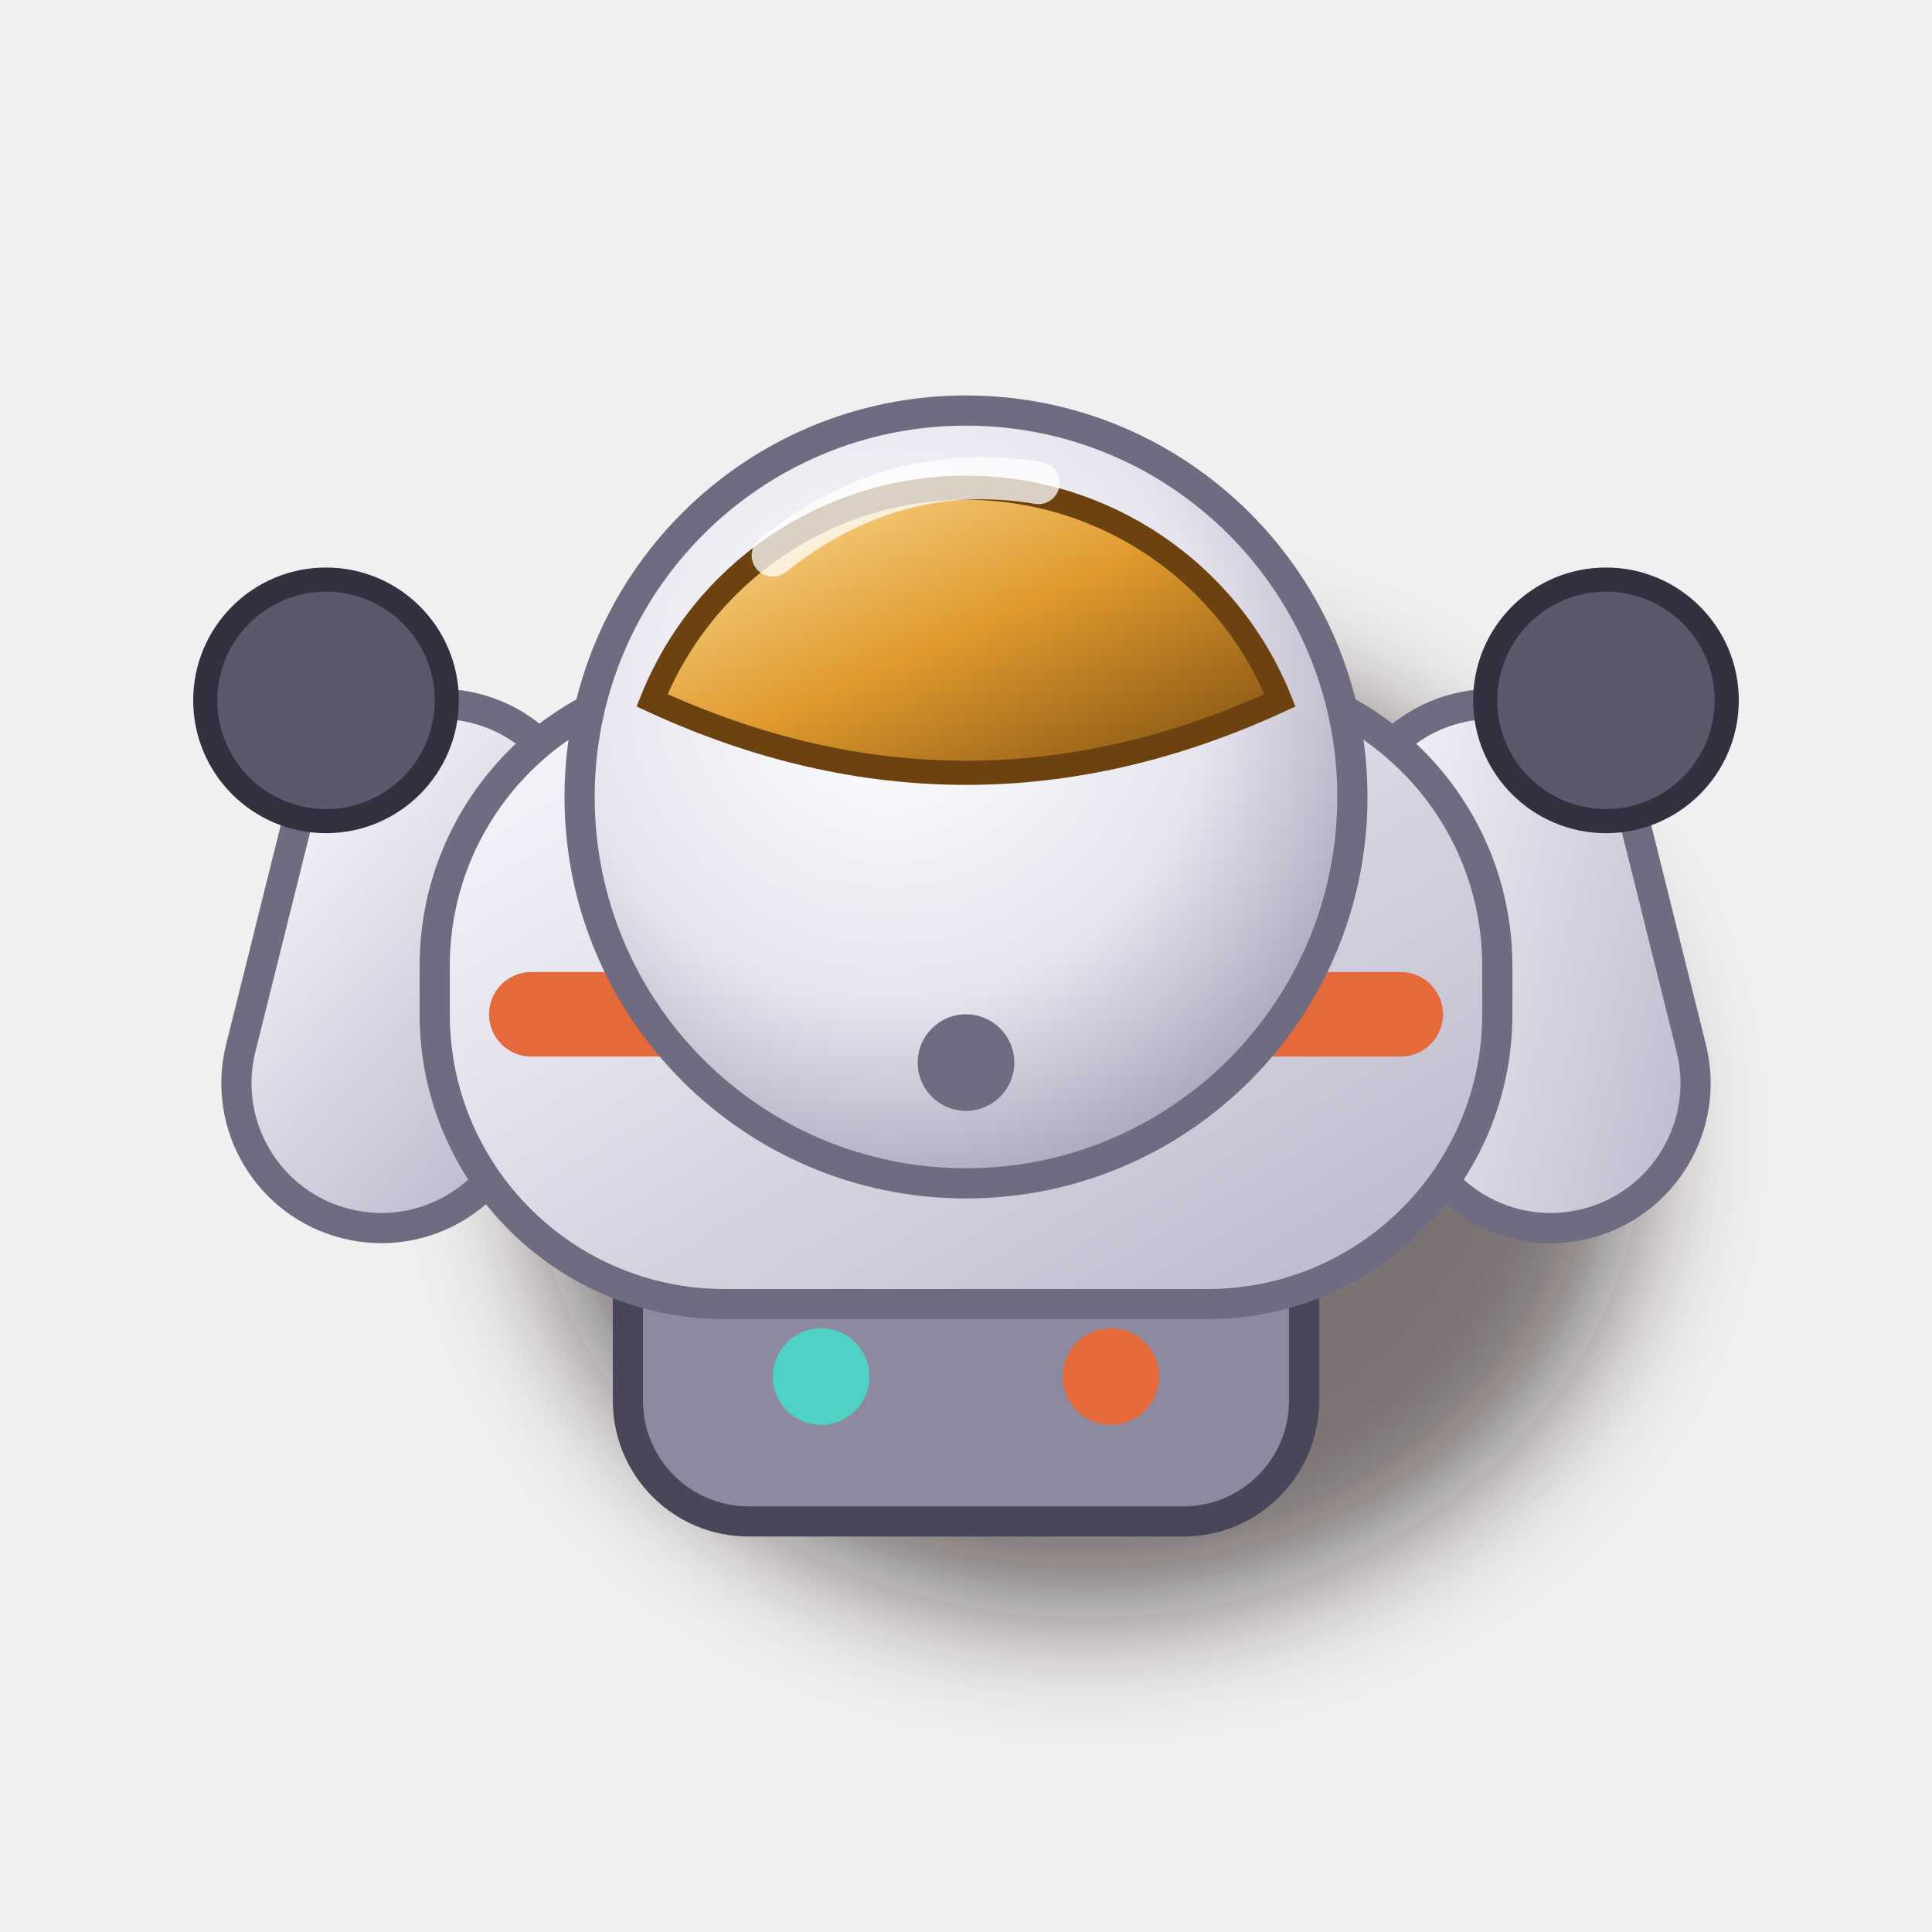
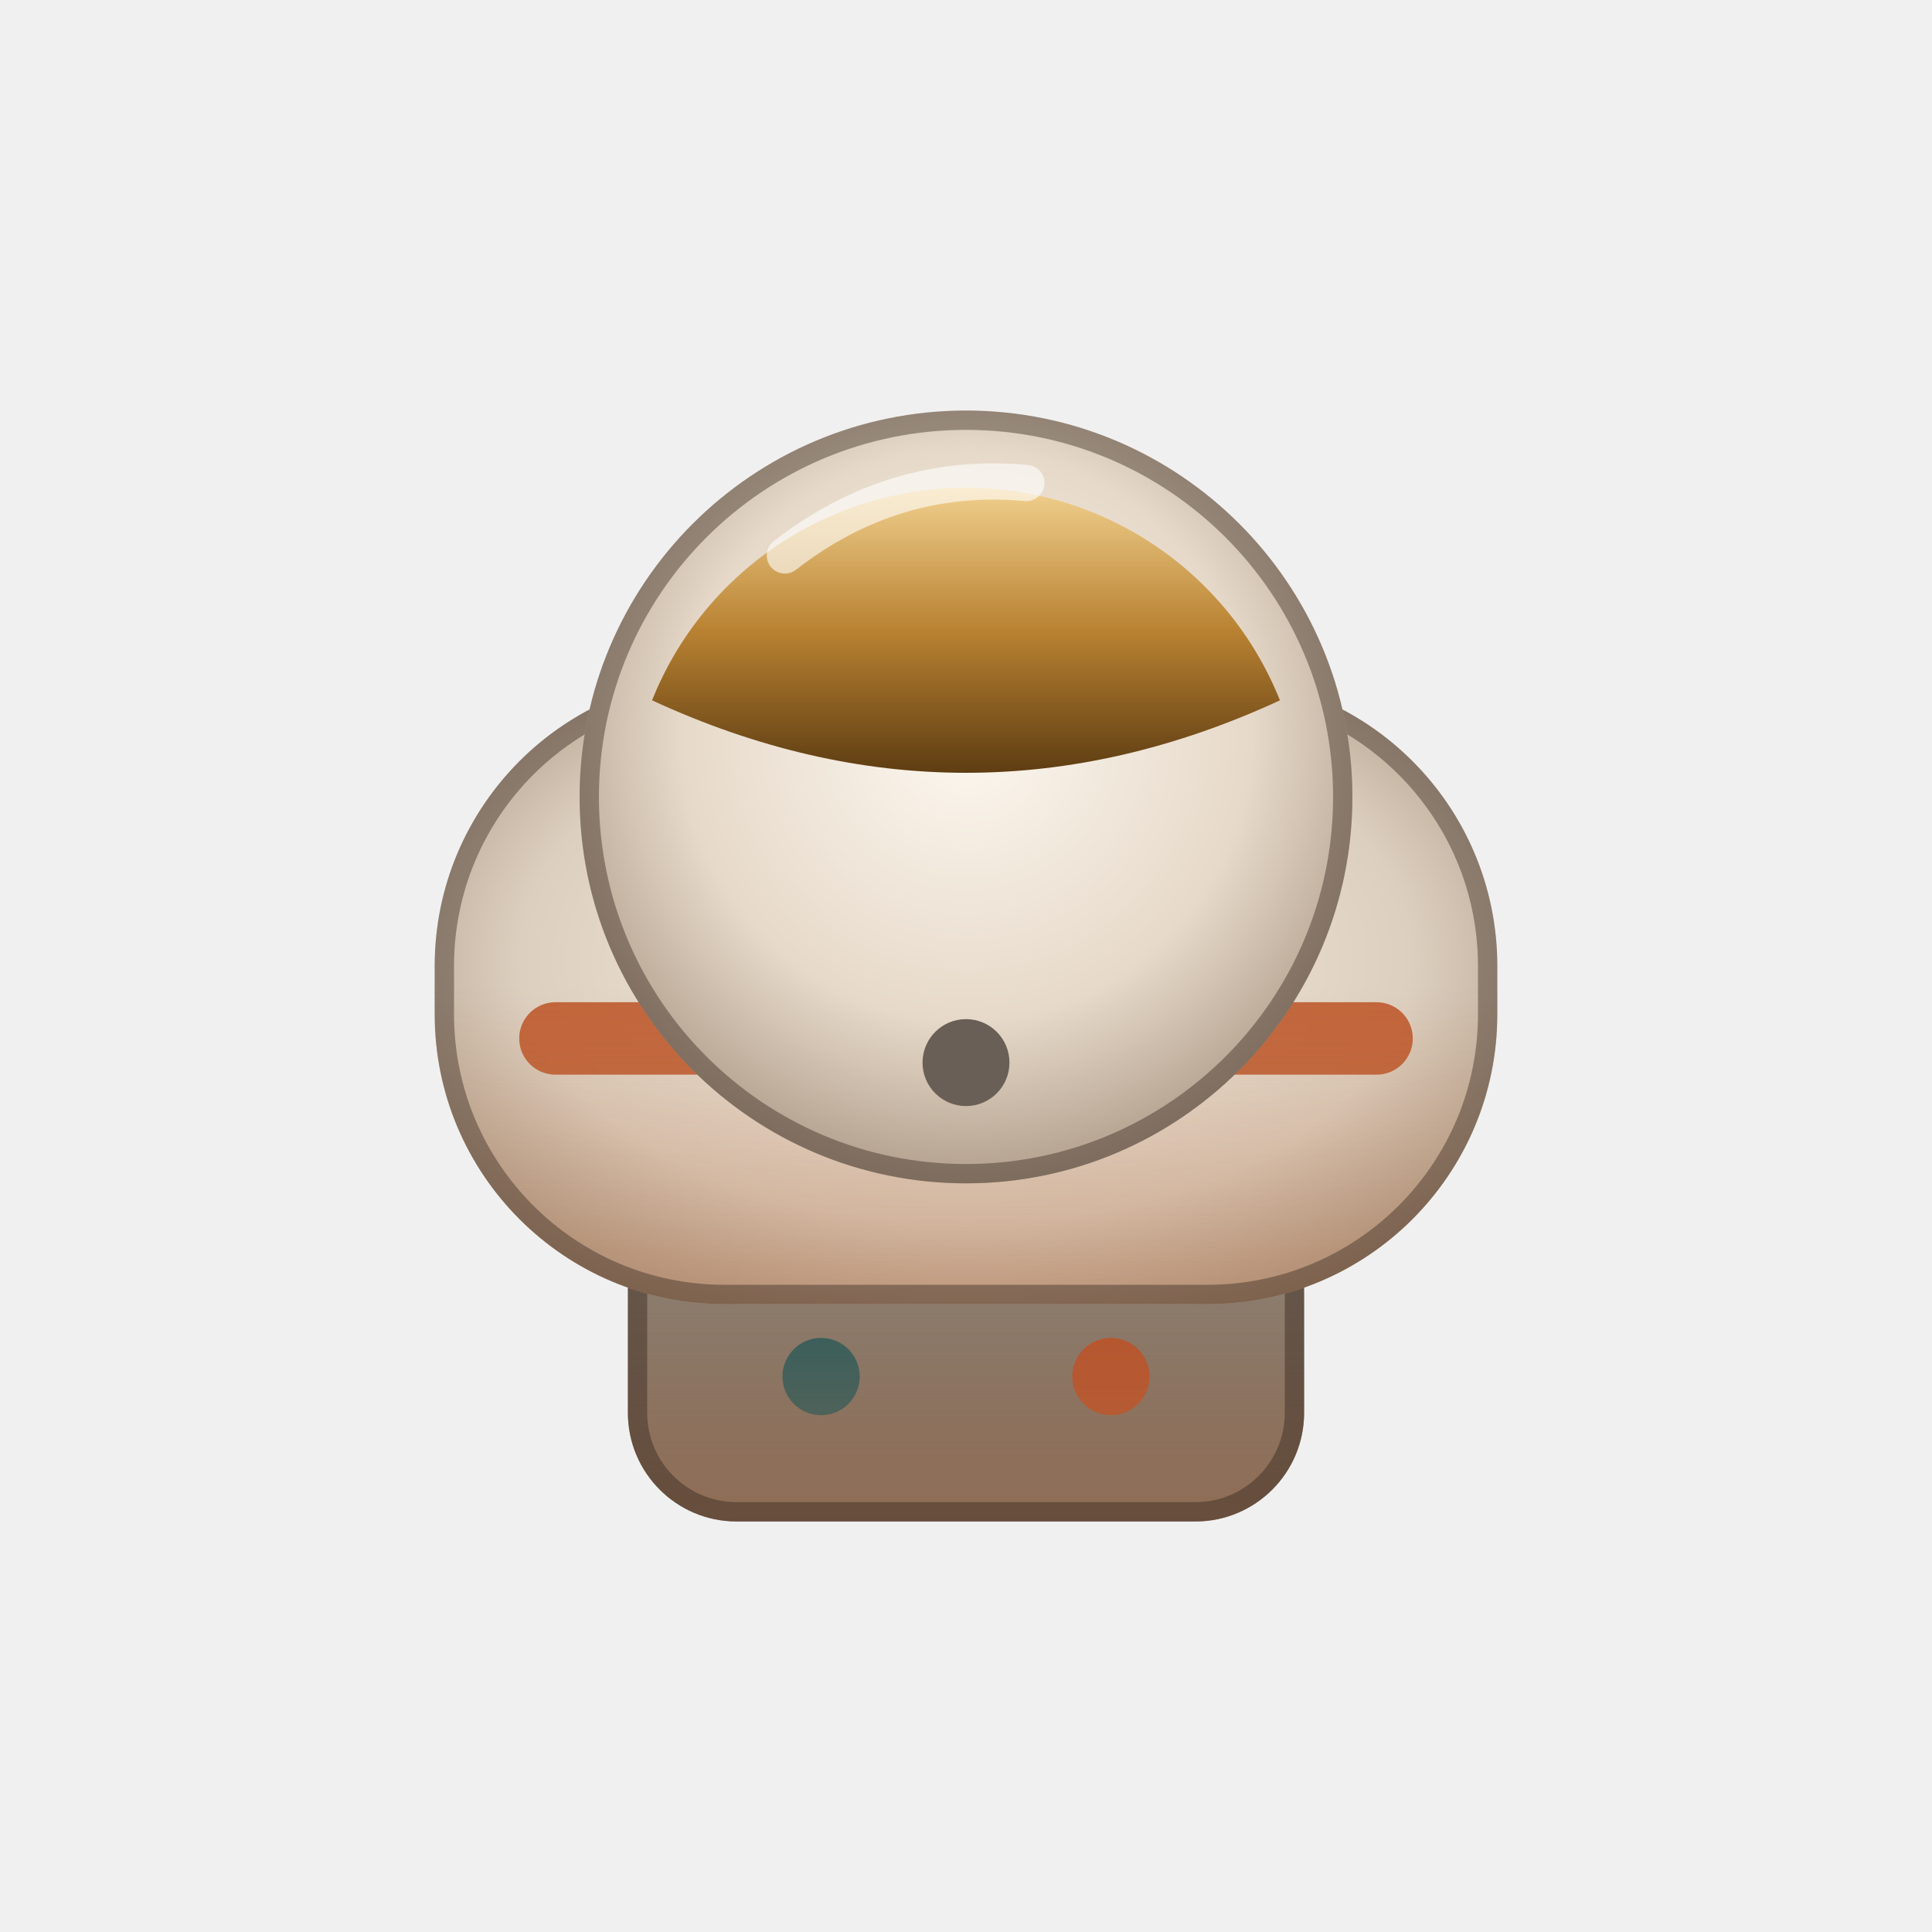
<svg xmlns="http://www.w3.org/2000/svg" width="160" height="160" viewBox="0 0 160 160">
  <defs>
-     <filter id="blur" x="-40%" y="-40%" width="180%" height="180%">
-       <feGaussianBlur stdDeviation="5" />
-     </filter>
-     <radialGradient id="helmet" cx="40%" cy="35%" r="70%">
-       <stop offset="0" stop-color="#ffffff" />
-       <stop offset="0.6" stop-color="#e6e4ee" />
-       <stop offset="1" stop-color="#a6a2b8" />
+     <radialGradient id="helmet" cx="50%" cy="42%" r="62%">
+       <stop offset="0" stop-color="#fdf8f0" />
+       <stop offset="0.6" stop-color="#e6d9c9" />
+       <stop offset="1" stop-color="#a99582" />
    </radialGradient>
-     <linearGradient id="suit" x1="0" y1="0" x2="1" y2="1">
-       <stop offset="0" stop-color="#fbfaff" />
-       <stop offset="1" stop-color="#b9b5c9" />
+     <radialGradient id="suit" cx="50%" cy="45%" r="65%">
+       <stop offset="0" stop-color="#f8f1e7" />
+       <stop offset="0.65" stop-color="#ddcfbf" />
+       <stop offset="1" stop-color="#a5917d" />
+     </radialGradient>
+     <linearGradient id="pack" x1="0" y1="0" x2="0" y2="1">
+       <stop offset="0" stop-color="#a39484" />
+       <stop offset="1" stop-color="#75675a" />
    </linearGradient>
-     <linearGradient id="visor" x1="0" y1="0" x2="1" y2="1">
-       <stop offset="0" stop-color="#ffe2a0" />
-       <stop offset="0.5" stop-color="#e09a2e" />
-       <stop offset="1" stop-color="#7a4a10" />
+     <linearGradient id="visor" x1="0" y1="0" x2="0" y2="1">
+       <stop offset="0" stop-color="#f0d08e" />
+       <stop offset="0.5" stop-color="#b98232" />
+       <stop offset="1" stop-color="#5e3d12" />
+     </linearGradient>
+     <linearGradient id="dustLow" x1="0" y1="0" x2="0" y2="1">
+       <stop offset="0.5" stop-color="#b9774f" stop-opacity="0" />
+       <stop offset="1" stop-color="#b9774f" stop-opacity="0.4" />
    </linearGradient>
  </defs>
-   <ellipse cx="90" cy="94" rx="46" ry="40" fill="#1a0d08" opacity="0.55" filter="url(#blur)" />
-   <rect x="52" y="86" width="56" height="40" rx="10" fill="#8d899e" stroke="#4a465a" stroke-width="2.5" />
-   <rect x="62" y="96" width="36" height="8" rx="4" fill="#5c586c" />
-   <circle cx="68" cy="114" r="4" fill="#4fd1c5" />
-   <circle cx="92" cy="114" r="4" fill="#e46a3c" />
-   <rect x="22" y="58" width="24" height="44" rx="12" fill="url(#suit)" stroke="#6f6b80" stroke-width="2.5" transform="rotate(14 34 80)" />
-   <rect x="114" y="58" width="24" height="44" rx="12" fill="url(#suit)" stroke="#6f6b80" stroke-width="2.5" transform="rotate(-14 126 80)" />
-   <circle cx="27" cy="58" r="10" fill="#5c586c" stroke="#33303f" stroke-width="2" />
-   <circle cx="133" cy="58" r="10" fill="#5c586c" stroke="#33303f" stroke-width="2" />
-   <rect x="36" y="56" width="88" height="52" rx="24" fill="url(#suit)" stroke="#6f6b80" stroke-width="2.5" />
-   <path d="M44 84 h72" stroke="#e46a3c" stroke-width="7" stroke-linecap="round" />
-   <circle cx="80" cy="66" r="32" fill="url(#helmet)" stroke="#6f6b80" stroke-width="2.5" />
-   <path d="M54 58 a28 28 0 0 1 52 0 q-26 12 -52 0 z" fill="url(#visor)" stroke="#6b4210" stroke-width="2" />
-   <path d="M64 46 q10 -8 22 -6" fill="none" stroke="#ffffff" stroke-width="3.5" stroke-linecap="round" opacity="0.75" />
-   <circle cx="80" cy="88" r="4" fill="#6f6b80" />
+   <rect x="52" y="86" width="56" height="40" rx="9" fill="url(#pack)" />
+   <rect x="62" y="97" width="36" height="7" rx="3.5" fill="#57493f" />
+   <circle cx="68" cy="114" r="3.2" fill="#2f5c5c" />
+   <circle cx="92" cy="114" r="3.2" fill="#b5532c" />
+   <rect x="52" y="86" width="56" height="40" rx="9" fill="url(#dustLow)" />
+   <rect x="52.8" y="86.8" width="54.4" height="38.4" rx="8.2" fill="none" stroke="#3d2e24" stroke-width="1.6" opacity="0.5" />
+   <rect x="36" y="56" width="88" height="52" rx="24" fill="url(#suit)" />
+   <path d="M46 86 h68" stroke="#bf5a2e" stroke-width="6" stroke-linecap="round" opacity="0.9" />
+   <rect x="36" y="56" width="88" height="52" rx="24" fill="url(#dustLow)" />
+   <rect x="36.8" y="56.8" width="86.4" height="50.4" rx="23.2" fill="none" stroke="#3d2e24" stroke-width="1.6" opacity="0.45" />
+   <circle cx="80" cy="66" r="32" fill="url(#helmet)" />
+   <circle cx="80" cy="66" r="31.2" fill="none" stroke="#3d2e24" stroke-width="1.6" opacity="0.45" />
+   <path d="M54 58 a28 28 0 0 1 52 0 q-26 12 -52 0 z" fill="url(#visor)" />
+   <path d="M65 46 q9 -7 20 -6" fill="none" stroke="#ffffff" stroke-width="3" stroke-linecap="round" opacity="0.6" />
+   <circle cx="80" cy="88" r="3.6" fill="#6a5f56" />
</svg>
